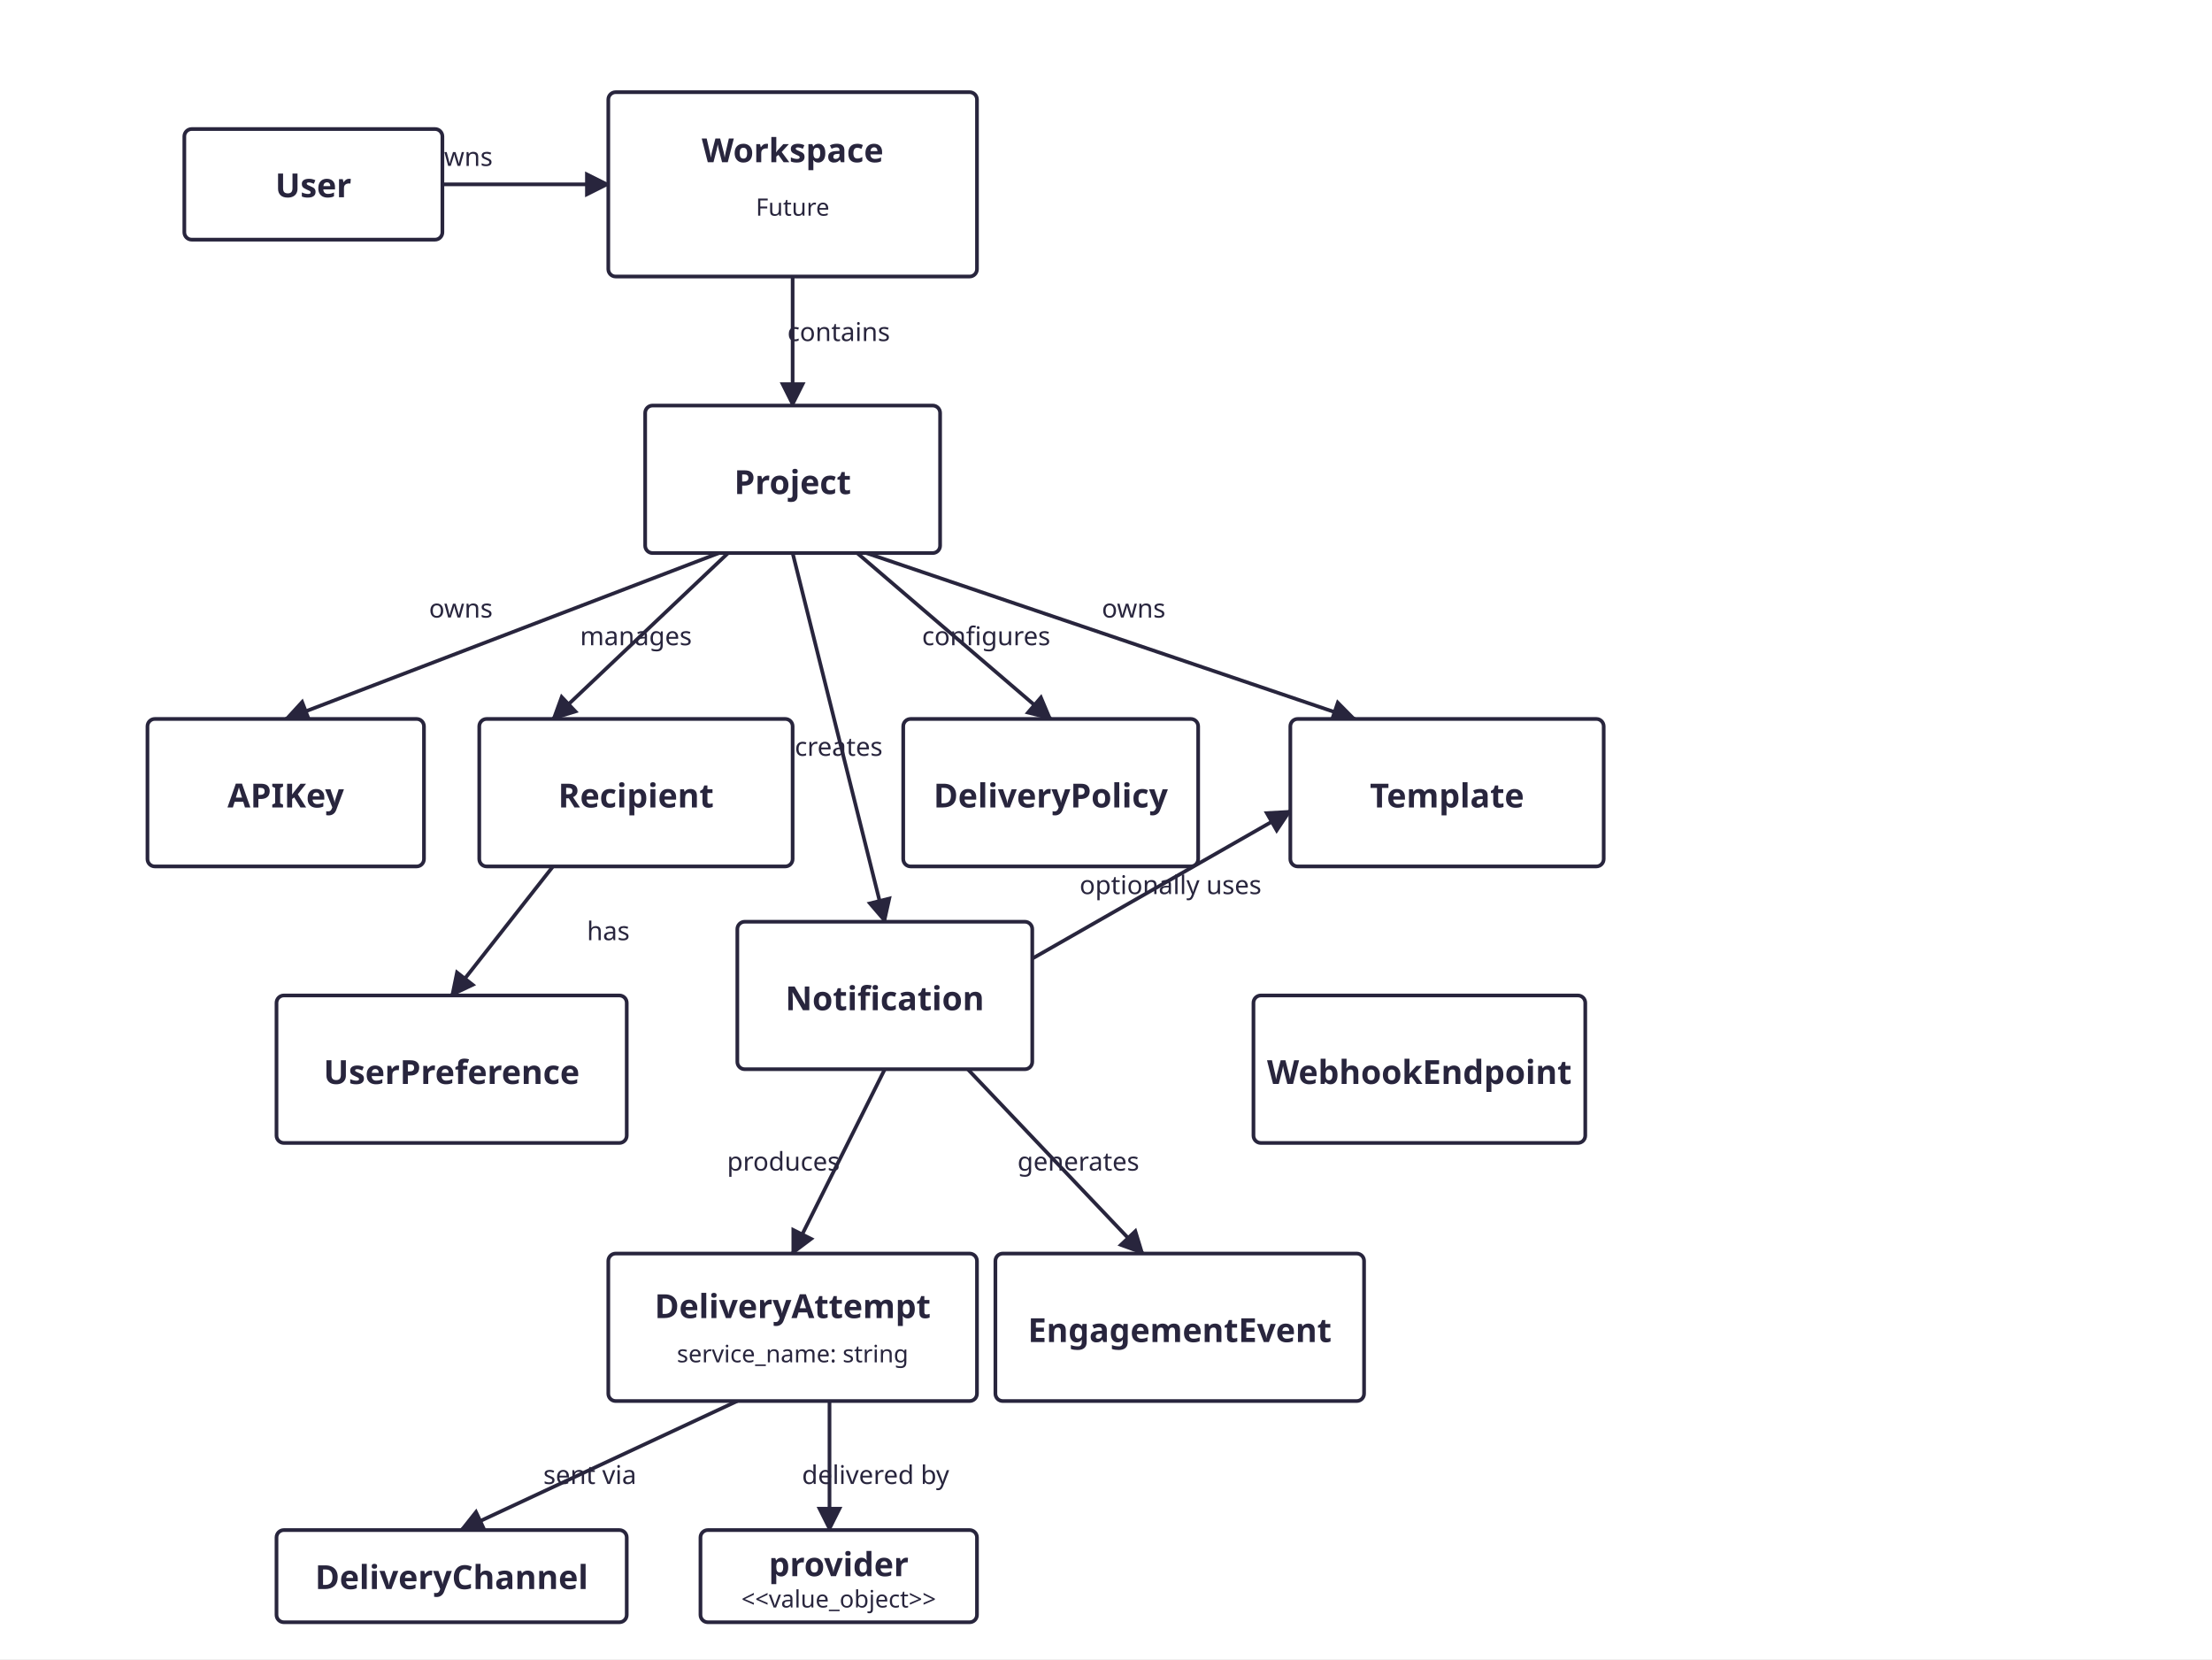
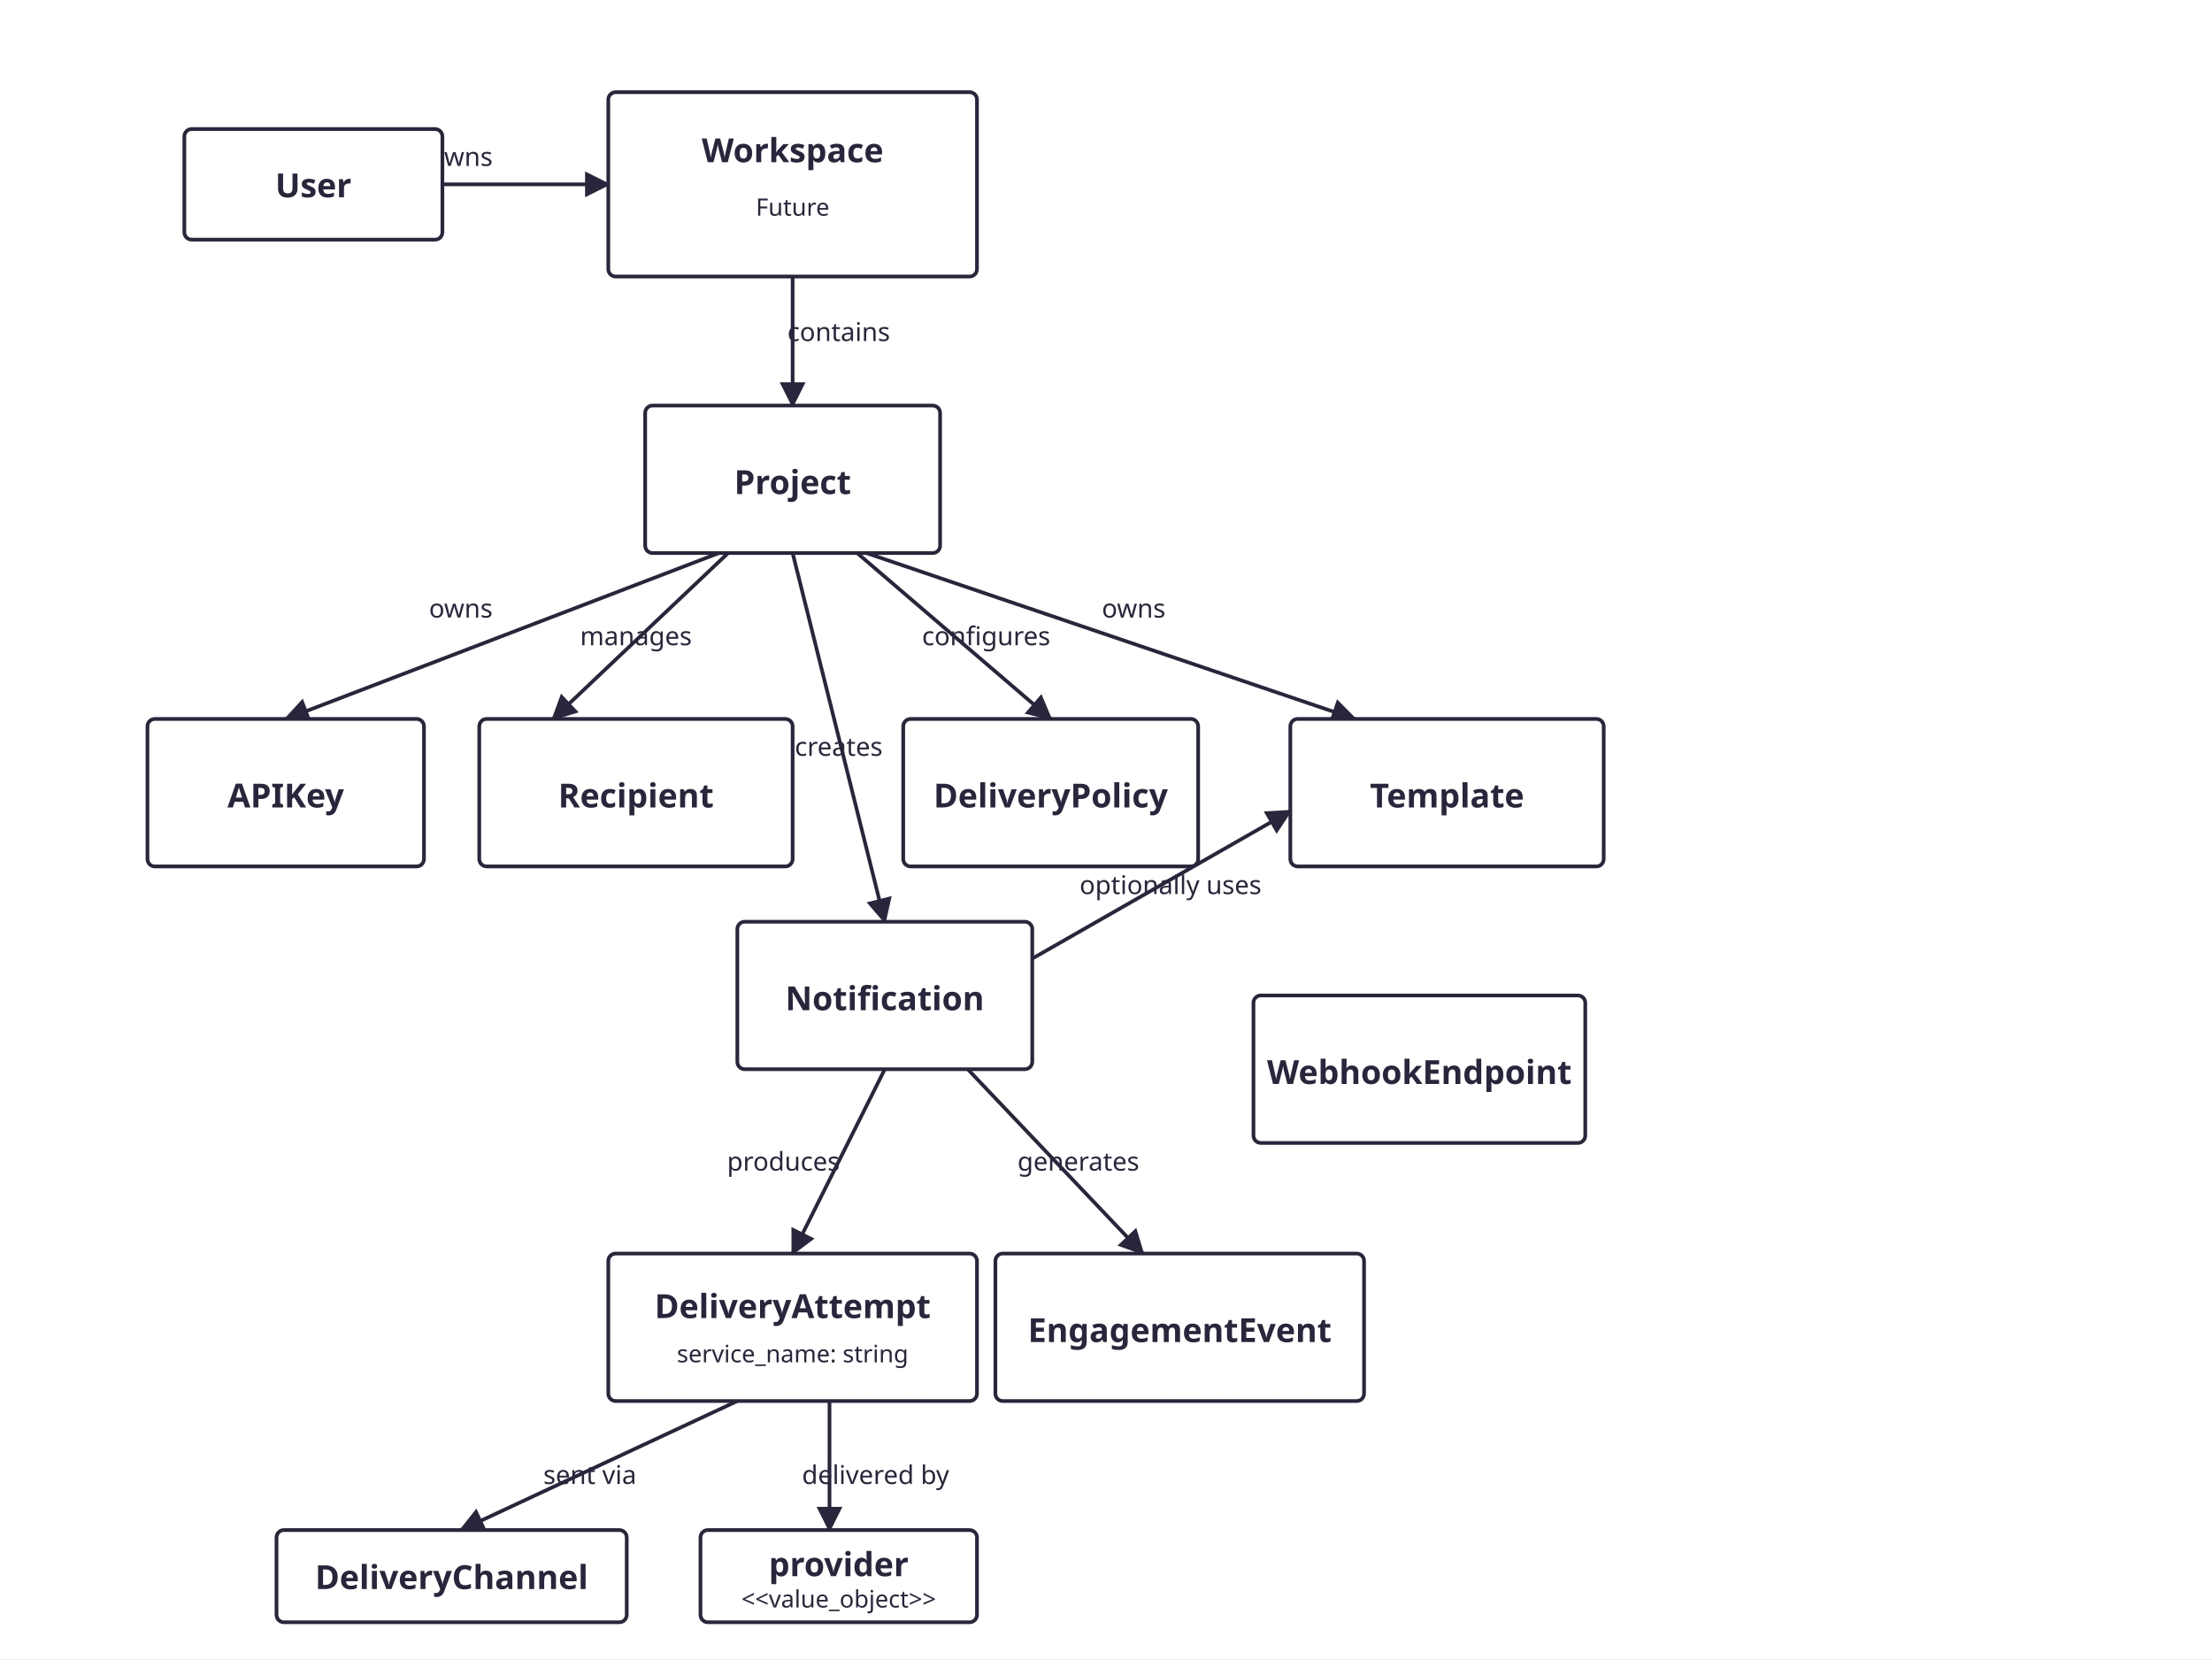
<svg xmlns="http://www.w3.org/2000/svg" width="1200" height="900" viewBox="0 0 1200 900" role="img" aria-labelledby="title desc">
  <style>
    text { font-family: sans-serif; fill: #28253d; }
    .entity { fill: #fff; stroke: #28253d; stroke-width: 2; }
    .line { stroke: #28253d; stroke-width: 2; fill: none; marker-end: url(#arrow); }
    .label { font-size: 14px; text-anchor: middle; }
    .name { font-size: 18px; font-weight: 700; text-anchor: middle; }
    .field { font-size: 13px; text-anchor: middle; }
  </style>
  <defs>
    <marker id="arrow" viewBox="0 0 10 10" refX="9" refY="5" markerWidth="7" markerHeight="7" orient="auto-start-reverse">
      <path d="M 0 0 L 10 5 L 0 10 z" fill="#28253d" />
    </marker>
  </defs>
  <rect width="1200" height="900" fill="#fff" />
  <g class="relationships">
    <path class="line" d="M 170 100 H 330" />
    <text class="label" x="250" y="90">owns</text>
    <path class="line" d="M 430 140 V 220" />
    <text class="label" x="455" y="185">contains</text>
    <path class="line" d="M 390 300 L 155 390" />
    <text class="label" x="250" y="335">owns</text>
    <path class="line" d="M 470 300 L 735 390" />
    <text class="label" x="615" y="335">owns</text>
    <path class="line" d="M 395 300 L 300 390" />
    <text class="label" x="345" y="350">manages</text>
    <path class="line" d="M 430 300 L 480 500" />
    <text class="label" x="455" y="410">creates</text>
    <path class="line" d="M 465 300 L 570 390" />
    <text class="label" x="535" y="350">configures</text>
-     <path class="line" d="M 300 470 L 245 540" />
-     <text class="label" x="330" y="510">has</text>
    <path class="line" d="M 560 520 L 700 440" />
    <text class="label" x="635" y="485">optionally uses</text>
    <path class="line" d="M 480 580 L 430 680" />
    <text class="label" x="425" y="635">produces</text>
    <path class="line" d="M 525 580 L 620 680" />
    <text class="label" x="585" y="635">generates</text>
    <path class="line" d="M 400 760 L 250 830" />
    <path class="line" d="M 450 760 V 830" />
    <text class="label" x="320" y="805">sent via</text>
    <text class="label" x="475" y="805">delivered by</text>
  </g>
  <g class="entities">
    <g transform="translate(100 70)">
      <rect class="entity" width="140" height="60" rx="4" />
      <text class="name" x="70" y="37">User</text>
    </g>
    <g transform="translate(330 50)">
      <rect class="entity" width="200" height="100" rx="4" />
      <text class="name" x="100" y="38">Workspace</text>
      <text class="field" x="100" y="67">Future</text>
    </g>
    <g transform="translate(350 220)">
      <rect class="entity" width="160" height="80" rx="4" />
      <text class="name" x="80" y="48">Project</text>
    </g>
    <g transform="translate(80 390)">
      <rect class="entity" width="150" height="80" rx="4" />
      <text class="name" x="75" y="48">APIKey</text>
    </g>
    <g transform="translate(260 390)">
      <rect class="entity" width="170" height="80" rx="4" />
      <text class="name" x="85" y="48">Recipient</text>
    </g>
    <g transform="translate(700 390)">
      <rect class="entity" width="170" height="80" rx="4" />
      <text class="name" x="85" y="48">Template</text>
    </g>
-     <g transform="translate(150 540)">
-       <rect class="entity" width="190" height="80" rx="4" />
-       <text class="name" x="95" y="48">UserPreference</text>
-     </g>
    <g transform="translate(490 390)">
      <rect class="entity" width="160" height="80" rx="4" />
      <text class="name" x="80" y="48">DeliveryPolicy</text>
    </g>
    <g transform="translate(680 540)">
      <rect class="entity" width="180" height="80" rx="4" />
      <text class="name" x="90" y="48">WebhookEndpoint</text>
    </g>
    <g transform="translate(400 500)">
      <rect class="entity" width="160" height="80" rx="4" />
      <text class="name" x="80" y="48">Notification</text>
    </g>
    <g transform="translate(330 680)">
      <rect class="entity" width="200" height="80" rx="4" />
      <text class="name" x="100" y="35">DeliveryAttempt</text>
      <text class="field" x="100" y="59">service_name: string</text>
    </g>
    <g transform="translate(540 680)">
      <rect class="entity" width="200" height="80" rx="4" />
      <text class="name" x="100" y="48">EngagementEvent</text>
    </g>
    <g transform="translate(150 830)">
      <rect class="entity" width="190" height="50" rx="4" />
      <text class="name" x="95" y="32">DeliveryChannel</text>
    </g>
    <g transform="translate(380 830)">
      <rect class="entity" width="150" height="50" rx="4" />
      <text class="name" x="75" y="25">provider</text>
      <text class="field" x="75" y="42">&lt;&lt;value_object&gt;&gt;</text>
    </g>
  </g>
</svg>
